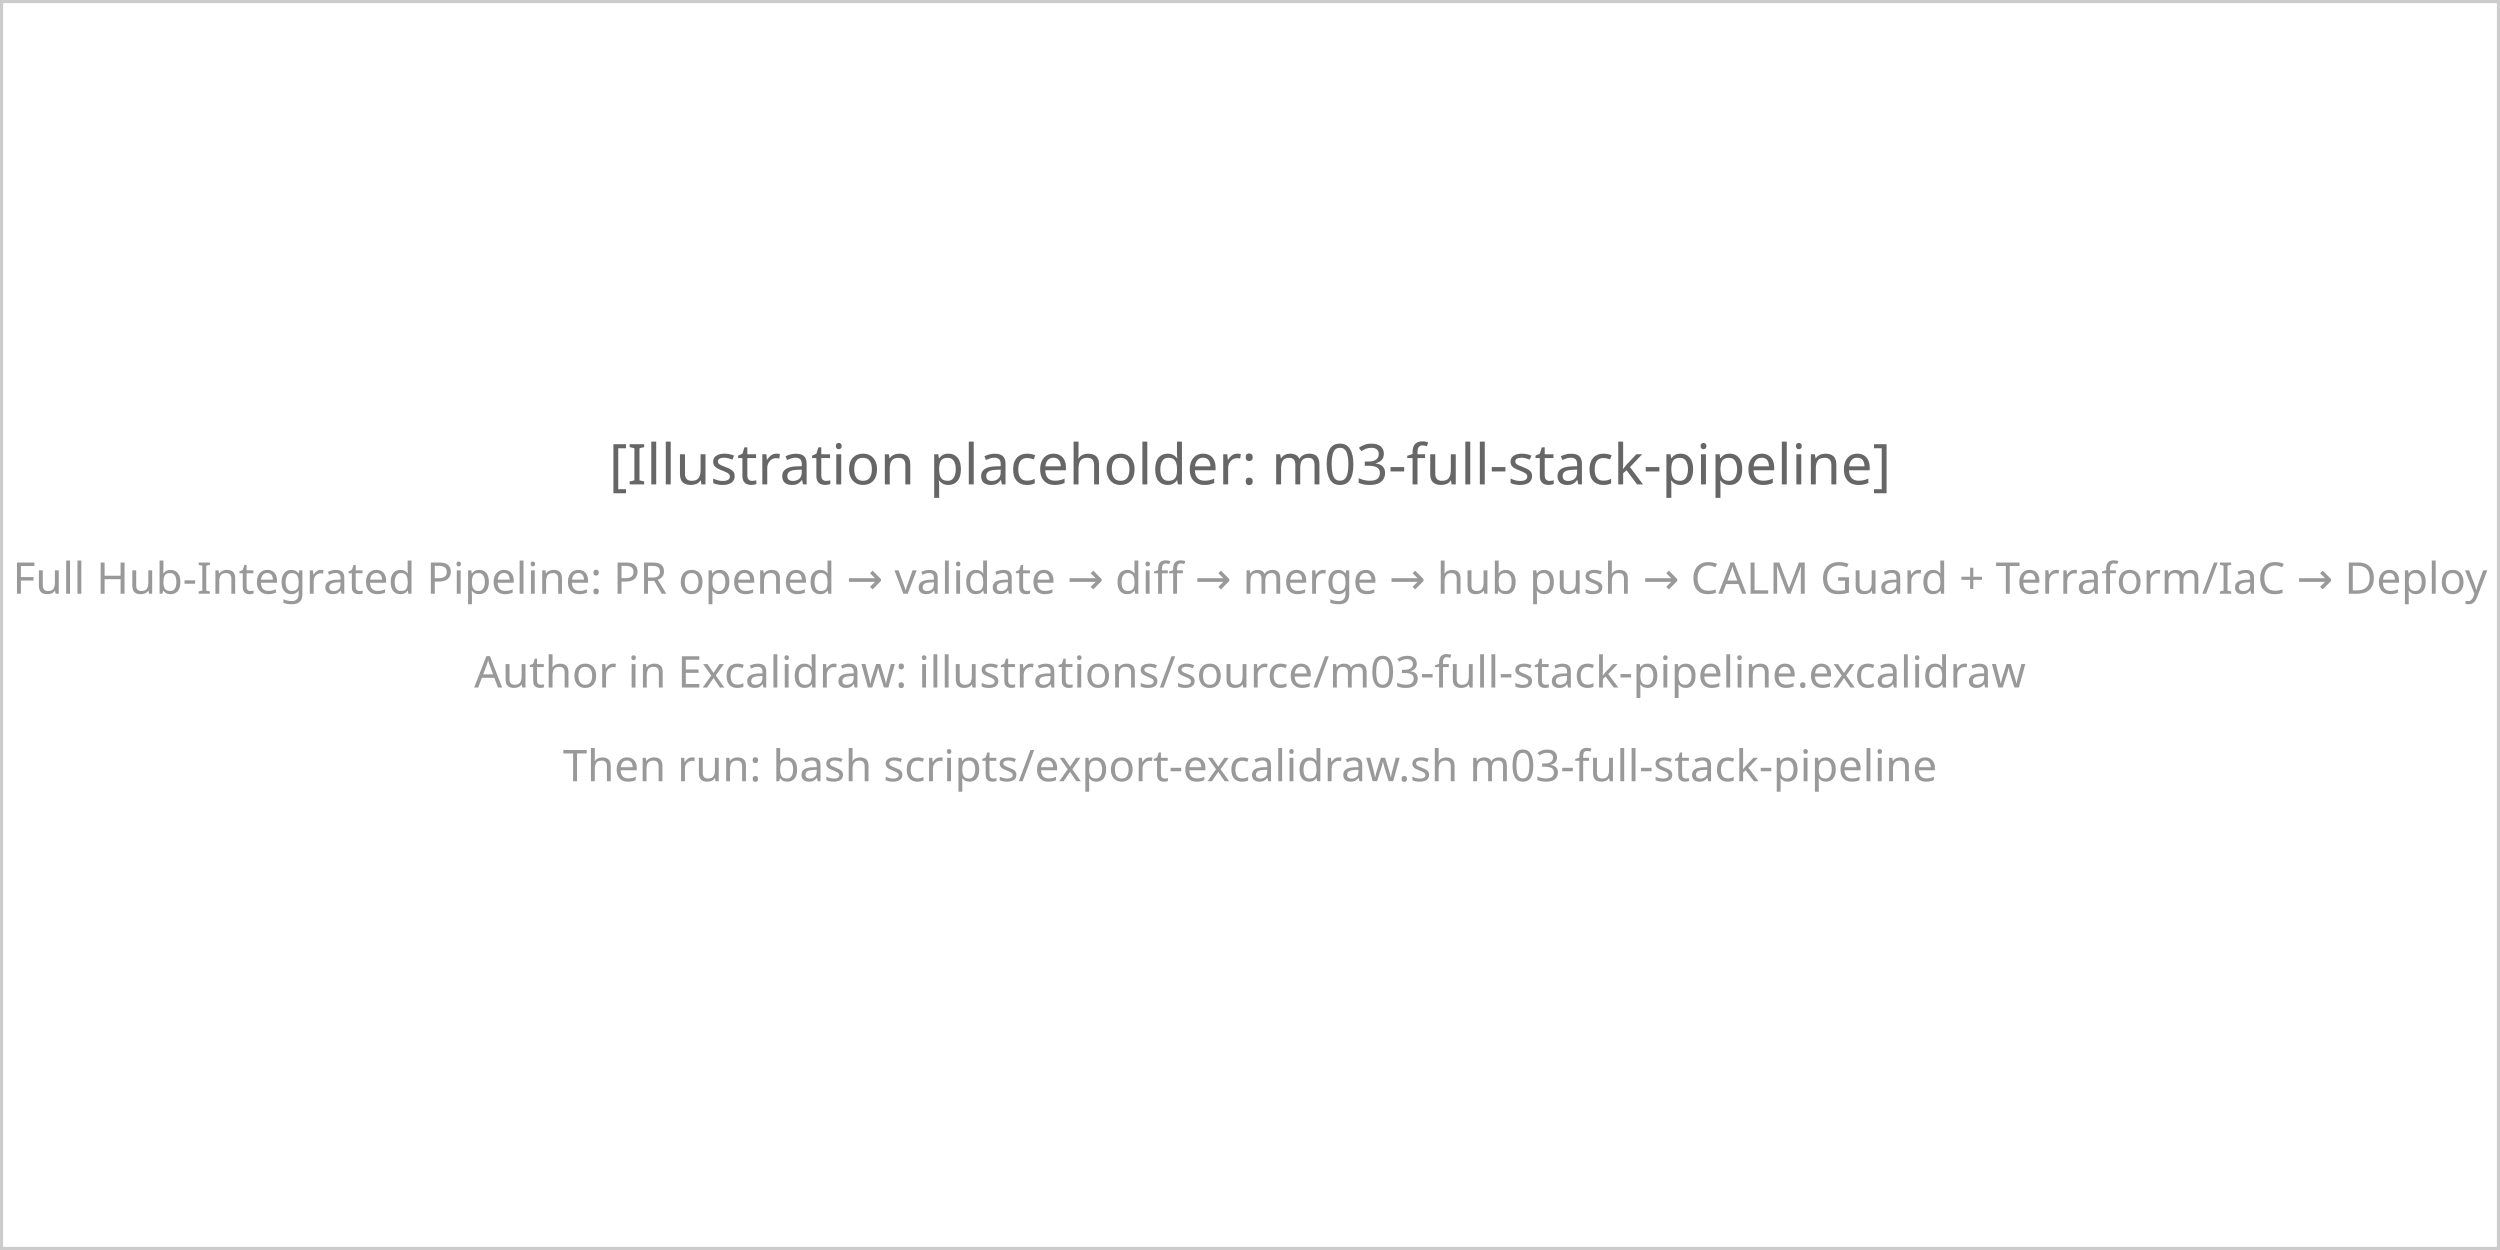
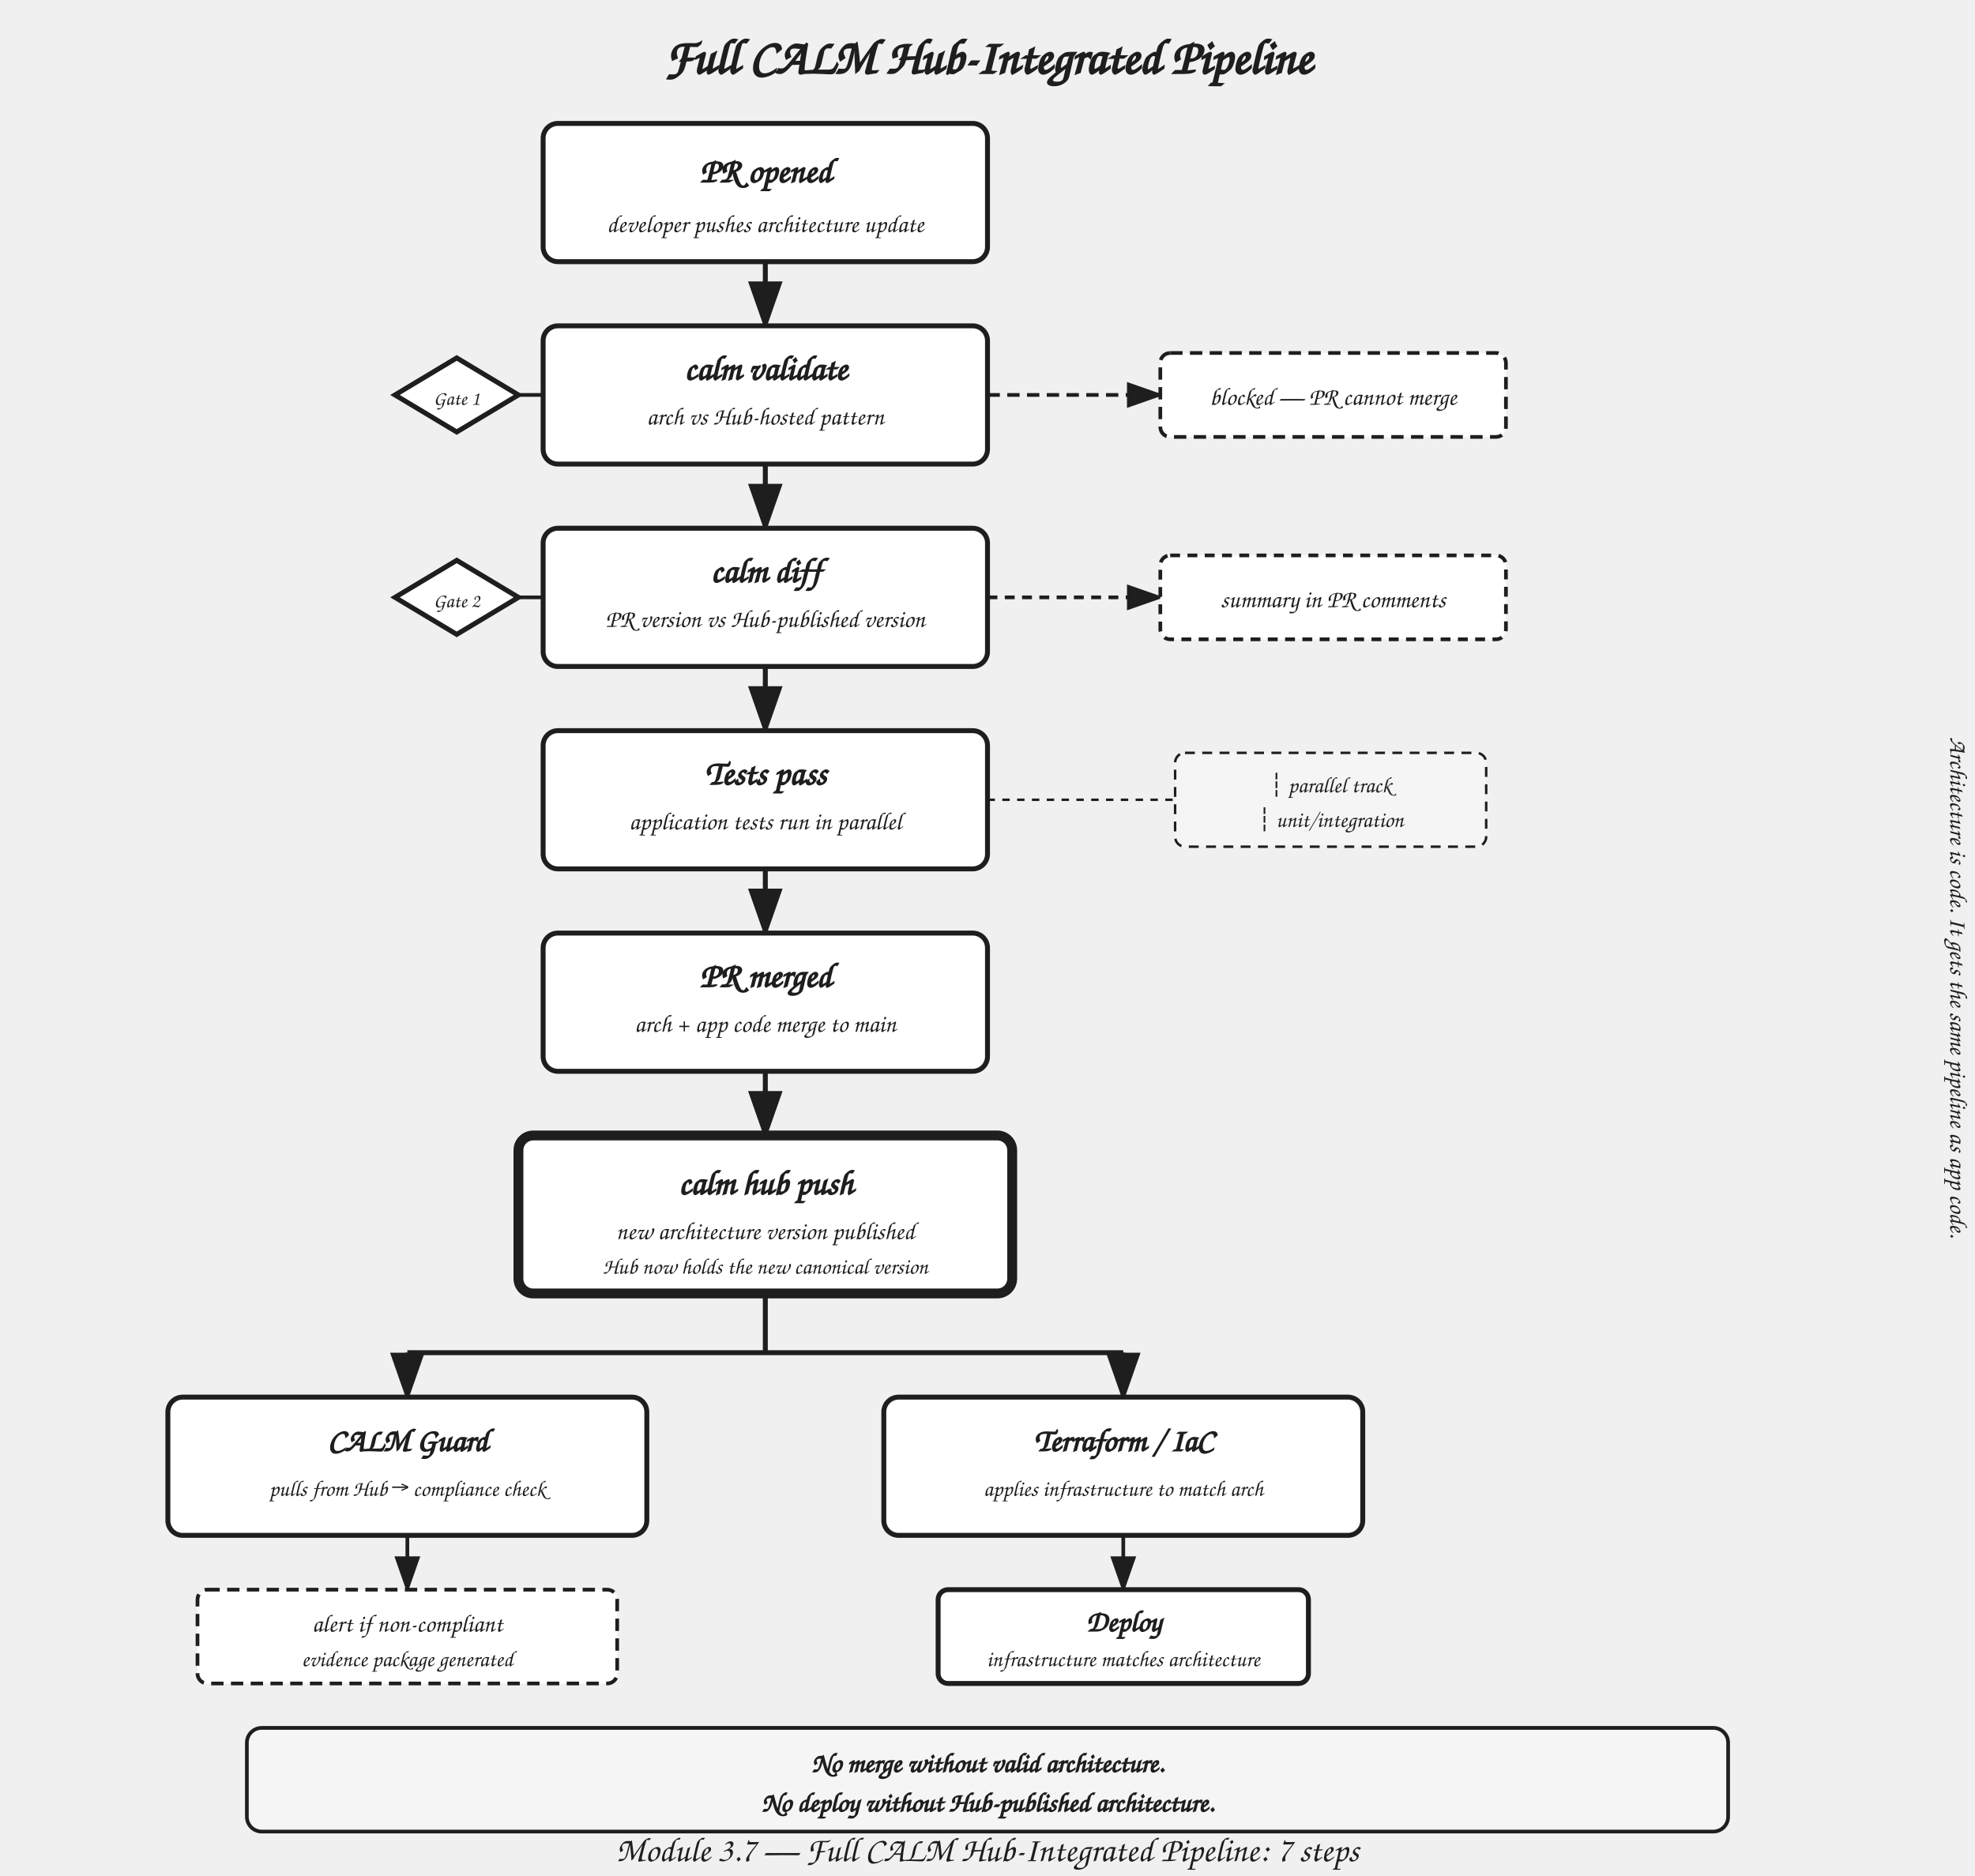
- <svg xmlns="http://www.w3.org/2000/svg" width="800" height="400" viewBox="0 0 800 400">
-   <rect width="800" height="400" fill="white" stroke="#cccccc" stroke-width="2" />
-   <text x="400" y="155" text-anchor="middle" font-family="sans-serif" font-size="18" fill="#666666">
-     [Illustration placeholder: m03-full-stack-pipeline]
-   </text>
-   <text x="400" y="190" text-anchor="middle" font-family="sans-serif" font-size="14" fill="#999999">
-     Full Hub-Integrated Pipeline: PR opened → validate → diff → merge → hub push → CALM Guard + Terraform/IaC → Deploy
-   </text>
-   <text x="400" y="220" text-anchor="middle" font-family="sans-serif" font-size="14" fill="#999999">
-     Author in Excalidraw: illustrations/source/m03-full-stack-pipeline.excalidraw
-   </text>
-   <text x="400" y="250" text-anchor="middle" font-family="sans-serif" font-size="14" fill="#999999">
-     Then run: bash scripts/export-excalidraw.sh m03-full-stack-pipeline
-   </text>
+ <svg xmlns="http://www.w3.org/2000/svg" viewBox="0 0 800 760" width="800" height="760" style="background:#ffffff">
+   <defs>
+     <marker id="arr" markerWidth="10" markerHeight="7" refX="9" refY="3.5" orient="auto">
+       <polygon points="0 0, 10 3.5, 0 7" fill="#1e1e1e" />
+     </marker>
+     <marker id="arr-d" markerWidth="10" markerHeight="7" refX="9" refY="3.5" orient="auto">
+       <polygon points="0 0, 10 3.5, 0 7" fill="#1e1e1e" />
+     </marker>
+   </defs>
+   <style>text { font-family: Virgil, 'Segoe UI Emoji', cursive; fill: #1e1e1e; }</style>
+   <text x="400" y="30" font-size="20" text-anchor="middle" font-weight="bold">Full CALM Hub-Integrated Pipeline</text>
+   <text x="790" y="400" font-size="10" text-anchor="middle" fill="#555" transform="rotate(90,790,400)" font-style="italic">Architecture is code. It gets the same pipeline as app code.</text>
+   <rect x="220" y="50" width="180" height="56" rx="6" fill="#ffffff" stroke="#1e1e1e" stroke-width="2" />
+   <text x="310" y="74" font-size="14" text-anchor="middle" font-weight="bold">PR opened</text>
+   <text x="310" y="94" font-size="10" text-anchor="middle" fill="#555">developer pushes architecture update</text>
+   <line x1="310" y1="106" x2="310" y2="132" stroke="#1e1e1e" stroke-width="2" marker-end="url(#arr)" />
+   <polygon points="160,160 185,145 210,160 185,175" fill="#ffffff" stroke="#1e1e1e" stroke-width="2" />
+   <text x="185" y="164" font-size="8" text-anchor="middle">Gate 1</text>
+   <line x1="210" y1="160" x2="220" y2="160" stroke="#1e1e1e" stroke-width="1.5" />
+   <rect x="220" y="132" width="180" height="56" rx="6" fill="#ffffff" stroke="#1e1e1e" stroke-width="2" />
+   <text x="310" y="154" font-size="14" text-anchor="middle" font-weight="bold">calm validate</text>
+   <text x="310" y="172" font-size="10" text-anchor="middle" fill="#555">arch vs Hub-hosted pattern</text>
+   <line x1="400" y1="160" x2="470" y2="160" stroke="#1e1e1e" stroke-width="1.5" stroke-dasharray="5,3" marker-end="url(#arr-d)" />
+   <rect x="470" y="143" width="140" height="34" rx="4" fill="#ffffff" stroke="#1e1e1e" stroke-width="1.5" stroke-dasharray="5,3" />
+   <text x="540" y="164" font-size="10" text-anchor="middle">blocked — PR cannot merge</text>
+   <line x1="310" y1="188" x2="310" y2="214" stroke="#1e1e1e" stroke-width="2" marker-end="url(#arr)" />
+   <polygon points="160,242 185,227 210,242 185,257" fill="#ffffff" stroke="#1e1e1e" stroke-width="2" />
+   <text x="185" y="246" font-size="8" text-anchor="middle">Gate 2</text>
+   <line x1="210" y1="242" x2="220" y2="242" stroke="#1e1e1e" stroke-width="1.5" />
+   <rect x="220" y="214" width="180" height="56" rx="6" fill="#ffffff" stroke="#1e1e1e" stroke-width="2" />
+   <text x="310" y="236" font-size="14" text-anchor="middle" font-weight="bold">calm diff</text>
+   <text x="310" y="254" font-size="10" text-anchor="middle" fill="#555">PR version vs Hub-published version</text>
+   <line x1="400" y1="242" x2="470" y2="242" stroke="#1e1e1e" stroke-width="1.5" stroke-dasharray="4,3" marker-end="url(#arr-d)" />
+   <rect x="470" y="225" width="140" height="34" rx="4" fill="#ffffff" stroke="#1e1e1e" stroke-width="1.5" stroke-dasharray="4,3" />
+   <text x="540" y="246" font-size="10" text-anchor="middle">summary in PR comments</text>
+   <line x1="310" y1="270" x2="310" y2="296" stroke="#1e1e1e" stroke-width="2" marker-end="url(#arr)" />
+   <rect x="220" y="296" width="180" height="56" rx="6" fill="#ffffff" stroke="#1e1e1e" stroke-width="2" />
+   <text x="310" y="318" font-size="14" text-anchor="middle" font-weight="bold">Tests pass</text>
+   <text x="310" y="336" font-size="10" text-anchor="middle" fill="#555">application tests run in parallel</text>
+   <rect x="476" y="305" width="126" height="38" rx="4" fill="#f5f5f5" stroke="#1e1e1e" stroke-width="1" stroke-dasharray="4,3" />
+   <text x="539" y="321" font-size="9" text-anchor="middle" fill="#555">┆ parallel track</text>
+   <text x="539" y="335" font-size="9" text-anchor="middle" fill="#555">┆ unit/integration</text>
+   <line x1="400" y1="324" x2="476" y2="324" stroke="#1e1e1e" stroke-width="1" stroke-dasharray="3,3" />
+   <line x1="310" y1="352" x2="310" y2="378" stroke="#1e1e1e" stroke-width="2" marker-end="url(#arr)" />
+   <rect x="220" y="378" width="180" height="56" rx="6" fill="#ffffff" stroke="#1e1e1e" stroke-width="2" />
+   <text x="310" y="400" font-size="14" text-anchor="middle" font-weight="bold">PR merged</text>
+   <text x="310" y="418" font-size="10" text-anchor="middle" fill="#555">arch + app code merge to main</text>
+   <line x1="310" y1="434" x2="310" y2="460" stroke="#1e1e1e" stroke-width="2" marker-end="url(#arr)" />
+   <rect x="210" y="460" width="200" height="64" rx="6" fill="#ffffff" stroke="#1e1e1e" stroke-width="4" />
+   <text x="310" y="484" font-size="14" text-anchor="middle" font-weight="bold">calm hub push</text>
+   <text x="310" y="502" font-size="10" text-anchor="middle" fill="#555">new architecture version published</text>
+   <text x="310" y="516" font-size="9" text-anchor="middle" fill="#777">Hub now holds the new canonical version</text>
+   <line x1="310" y1="524" x2="310" y2="548" stroke="#1e1e1e" stroke-width="2" />
+   <line x1="165" y1="548" x2="455" y2="548" stroke="#1e1e1e" stroke-width="2" />
+   <line x1="165" y1="548" x2="165" y2="566" stroke="#1e1e1e" stroke-width="2" marker-end="url(#arr)" />
+   <line x1="455" y1="548" x2="455" y2="566" stroke="#1e1e1e" stroke-width="2" marker-end="url(#arr)" />
+   <rect x="68" y="566" width="194" height="56" rx="6" fill="#ffffff" stroke="#1e1e1e" stroke-width="2" />
+   <text x="165" y="588" font-size="13" text-anchor="middle" font-weight="bold">CALM Guard</text>
+   <text x="165" y="606" font-size="9" text-anchor="middle" fill="#555">pulls from Hub → compliance check</text>
+   <line x1="165" y1="622" x2="165" y2="644" stroke="#1e1e1e" stroke-width="1.5" marker-end="url(#arr)" />
+   <rect x="80" y="644" width="170" height="38" rx="4" fill="#ffffff" stroke="#1e1e1e" stroke-width="1.5" stroke-dasharray="5,3" />
+   <text x="165" y="661" font-size="10" text-anchor="middle">alert if non-compliant</text>
+   <text x="165" y="675" font-size="9" text-anchor="middle" fill="#555">evidence package generated</text>
+   <rect x="358" y="566" width="194" height="56" rx="6" fill="#ffffff" stroke="#1e1e1e" stroke-width="2" />
+   <text x="455" y="588" font-size="13" text-anchor="middle" font-weight="bold">Terraform / IaC</text>
+   <text x="455" y="606" font-size="9" text-anchor="middle" fill="#555">applies infrastructure to match arch</text>
+   <line x1="455" y1="622" x2="455" y2="644" stroke="#1e1e1e" stroke-width="1.5" marker-end="url(#arr)" />
+   <rect x="380" y="644" width="150" height="38" rx="4" fill="#ffffff" stroke="#1e1e1e" stroke-width="2" />
+   <text x="455" y="661" font-size="12" text-anchor="middle" font-weight="bold">Deploy</text>
+   <text x="455" y="675" font-size="9" text-anchor="middle" fill="#555">infrastructure matches architecture</text>
+   <rect x="100" y="700" width="600" height="42" rx="6" fill="#f5f5f5" stroke="#1e1e1e" stroke-width="1.5" />
+   <text x="400" y="718" font-size="11" text-anchor="middle" font-weight="bold">No merge without valid architecture.</text>
+   <text x="400" y="734" font-size="11" text-anchor="middle" font-weight="bold">No deploy without Hub-published architecture.</text>
+   <text x="400" y="754" font-size="14" text-anchor="middle" fill="#757575">Module 3.7 — Full CALM Hub-Integrated Pipeline: 7 steps</text>
</svg>
